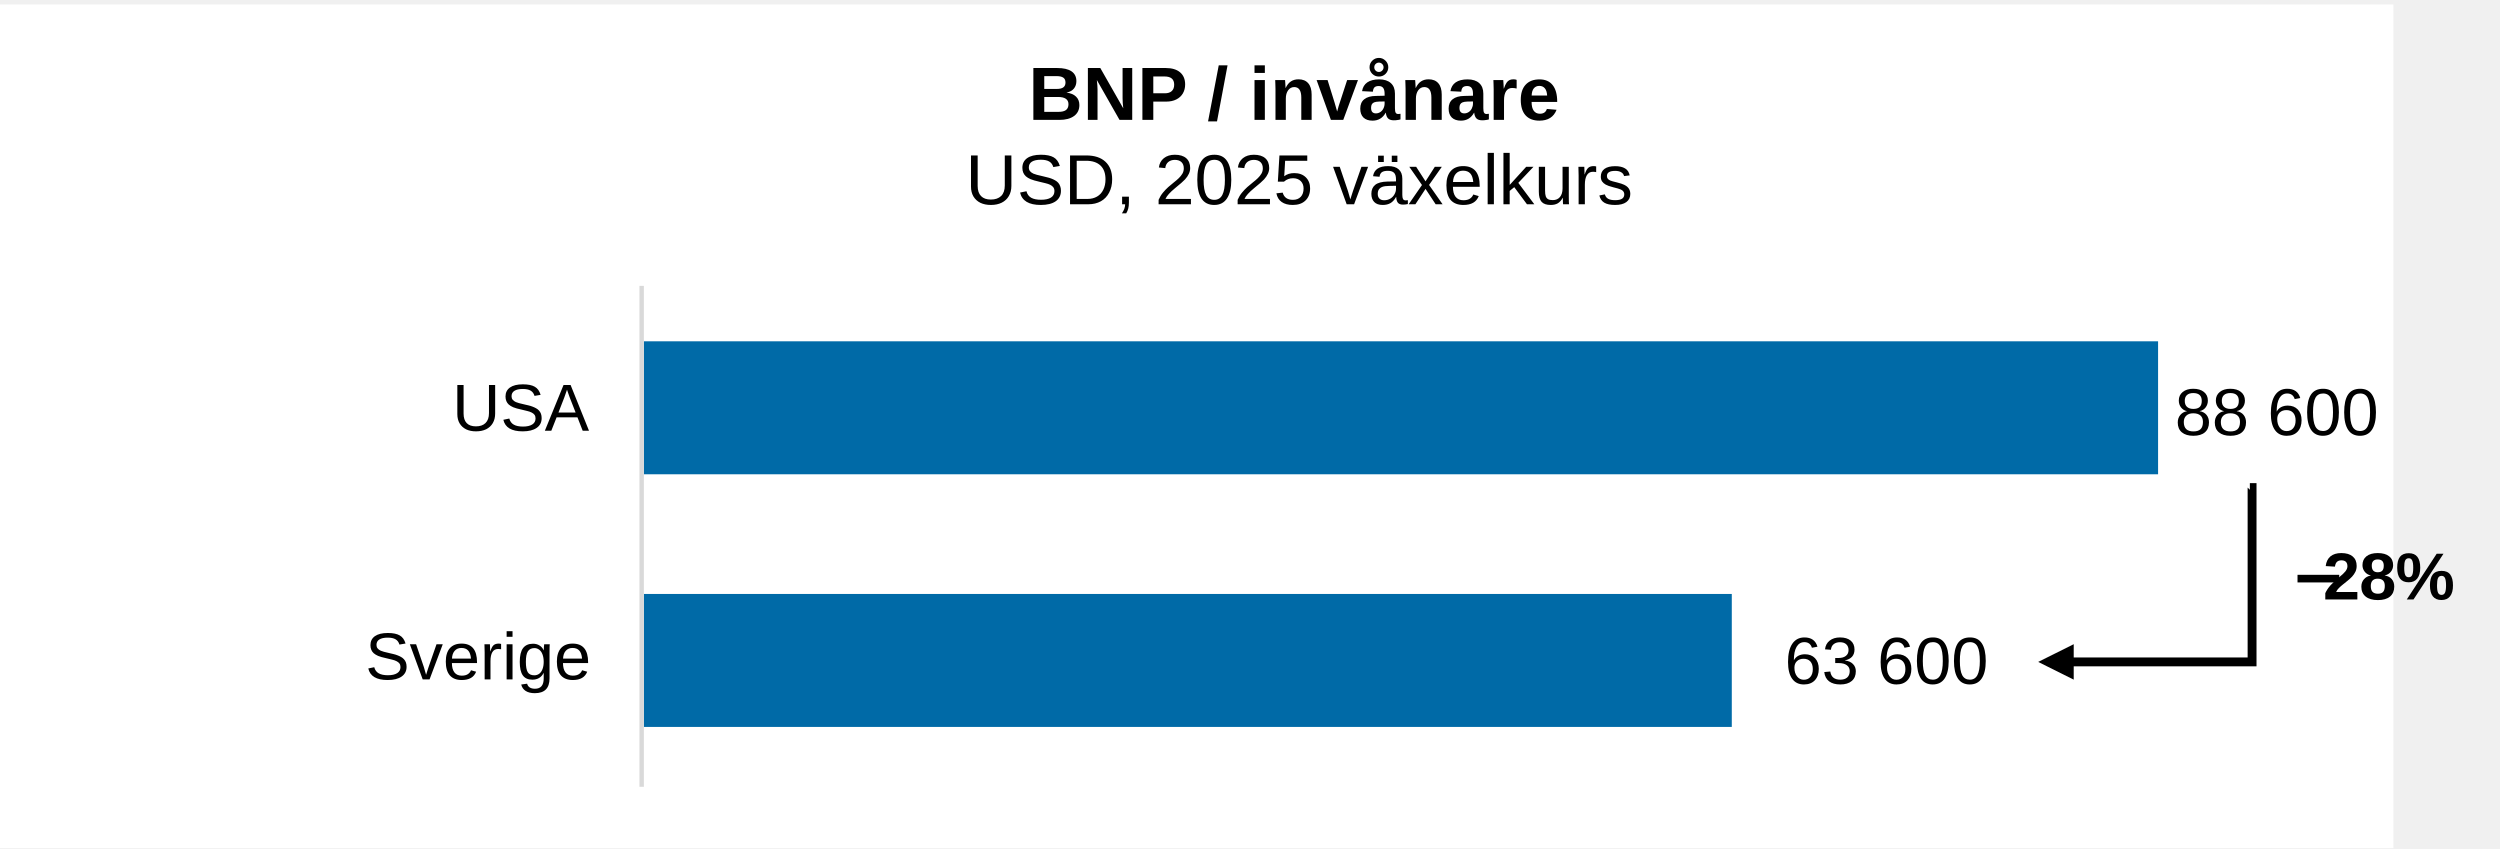
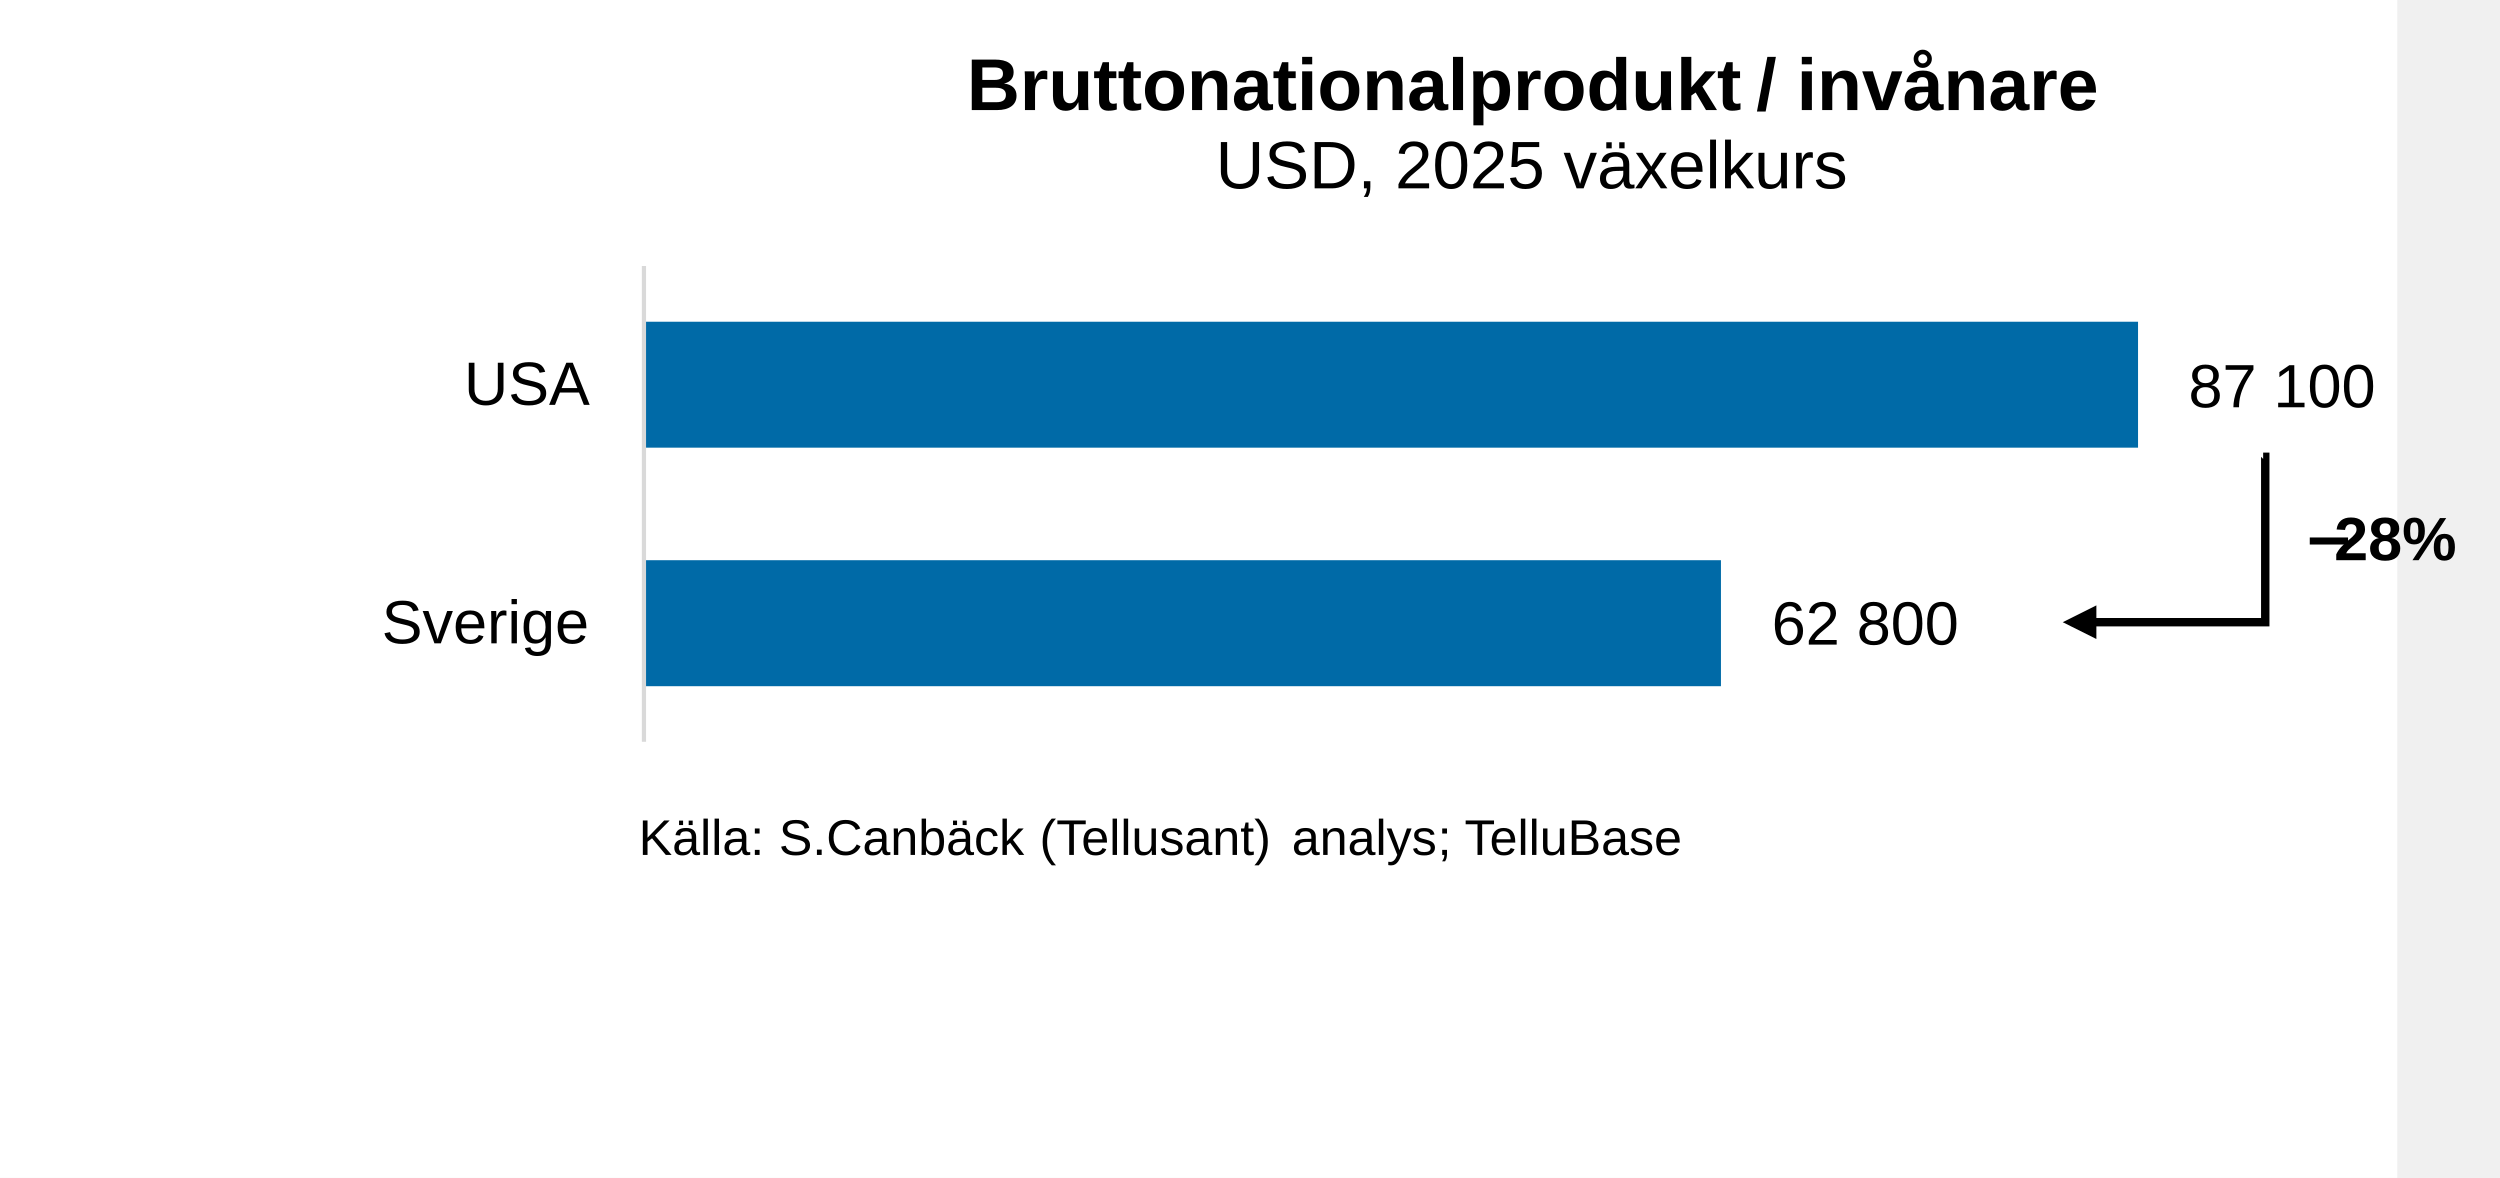
- <svg xmlns="http://www.w3.org/2000/svg" width="563" height="191" xml:space="preserve" overflow="hidden">
+ <svg xmlns="http://www.w3.org/2000/svg" width="2044" height="963" xml:space="preserve" overflow="hidden">
  <defs>
    <clipPath id="clip0">
-       <rect x="69" y="16" width="563" height="191" />
+       <rect x="76" y="510" width="2044" height="963" />
    </clipPath>
    <clipPath id="clip1">
-       <rect x="68" y="16" width="539" height="280" />
+       <rect x="602" y="727" width="1406" height="392" />
    </clipPath>
  </defs>
-   <g clip-path="url(#clip0)" transform="translate(-69 -16)">
-     <text font-family="Arial,Arial_MSFontService,sans-serif" font-weight="700" font-size="19" transform="matrix(1 0 0 0.998201 322.225 40)">BNP </text>
-     <text font-family="Arial,Arial_MSFontService,sans-serif" font-weight="700" font-size="19" transform="matrix(1 0 0 0.998201 367.276 40)">/ </text>
-     <text font-family="Arial,Arial_MSFontService,sans-serif" font-weight="700" font-size="19" transform="matrix(1 0 0 0.998201 376.885 40)">invånare</text>
-     <text font-family="Arial,Arial_MSFontService,sans-serif" font-weight="400" font-size="17" transform="matrix(1 0 0 0.998201 306.305 61)">USD</text>
-     <text font-family="Arial,Arial_MSFontService,sans-serif" font-weight="400" font-size="17" transform="matrix(1 0 0 0.998201 342.198 61)">, </text>
-     <text font-family="Arial,Arial_MSFontService,sans-serif" font-weight="400" font-size="17" transform="matrix(1 0 0 0.998201 351.644 61)">2023 </text>
-     <text font-family="Arial,Arial_MSFontService,sans-serif" font-weight="400" font-size="17" transform="matrix(1 0 0 0.998201 395.971 61)">växelkurs</text>
-     <path d="M11.978 151.727 550.009 151.727 550.009 431.223 11.978 431.223Z" fill="#FFFFFF" transform="matrix(1.0018 0 0 1 57 -134.728)" />
-     <path d="M401.277 314.433 156.718 314.433 156.718 284.487 401.277 284.487ZM497.104 257.536 156.718 257.536 156.718 227.59 497.104 227.59Z" fill="#006AA7" transform="matrix(1.0018 0 0 1 57 -134.728)" />
-     <path d="M0 0 0 112.797" stroke="#D9D9D9" stroke-width="0.998" stroke-linejoin="round" stroke-miterlimit="10" fill="none" fill-rule="evenodd" transform="matrix(1.0018 0 0 -1 213.5 193.181)" />
-     <text font-family="Arial,Arial_MSFontService,sans-serif" font-weight="400" font-size="15" transform="matrix(1 0 0 0.998201 470.9 170)">63 600 </text>
+   <g clip-path="url(#clip0)" transform="translate(-76 -510)">
+     <rect x="76" y="510" width="1960" height="963" fill="#FFFFFF" />
    <g clip-path="url(#clip1)">
-       <text font-family="Arial,Arial_MSFontService,sans-serif" font-weight="400" font-size="15" transform="matrix(1 0 0 0.998201 558.775 114)">88 600 </text>
+       <path d="M1483.05 1071.04 602 1071.04 602 968.032 1483.05 968.032ZM1824.06 876.029 602 876.029 602 773.025 1824.06 773.025Z" fill="#006AA7" />
    </g>
-     <text font-family="Arial,Arial_MSFontService,sans-serif" font-weight="400" font-size="15" transform="matrix(1 0 0 0.998201 151.25 169)">Sverige</text>
-     <text font-family="Arial,Arial_MSFontService,sans-serif" font-weight="400" font-size="15" transform="matrix(1 0 0 0.998201 170.836 113)">USA</text>
-     <text font-family="Arial,Arial_MSFontService,sans-serif" font-weight="700" font-size="17" transform="matrix(1 0 0 0.998201 300.574 43)">BNP </text>
-     <text font-family="Arial,Arial_MSFontService,sans-serif" font-weight="700" font-size="17" transform="matrix(1 0 0 0.998201 340.883 43)">/ </text>
-     <text font-family="Arial,Arial_MSFontService,sans-serif" font-weight="700" font-size="17" transform="matrix(1 0 0 0.998201 350.329 43)">invånare</text>
-     <text font-family="Arial,Arial_MSFontService,sans-serif" font-weight="400" font-size="16" transform="matrix(1 0 0 0.998201 286.434 62)">USD</text>
-     <text font-family="Arial,Arial_MSFontService,sans-serif" font-weight="400" font-size="16" transform="matrix(1 0 0 0.998201 320.215 62)">, </text>
-     <text font-family="Arial,Arial_MSFontService,sans-serif" font-weight="400" font-size="16" transform="matrix(1 0 0 0.998201 329.106 62)">2025 </text>
-     <text font-family="Arial,Arial_MSFontService,sans-serif" font-weight="400" font-size="16" transform="matrix(1 0 0 0.998201 369.145 62)">växelkurs</text>
-     <path d="M0 0.998-0.499 0.998 0.499 0 0.499 39.263-0.499 38.264 40.926 38.264 40.926 40.261-1.497 40.261-1.497-0.998 0-0.998ZM39.595 35.27 47.581 39.263 39.595 43.255Z" transform="matrix(-1.0018 1.22465e-16 1.22686e-16 1 575.667 125.802)" />
-     <text font-family="Calibri,Calibri_MSFontService,sans-serif" font-weight="700" font-size="15" transform="matrix(1 0 0 0.998201 584.808 151)">−</text>
-     <text font-family="Arial,Arial_MSFontService,sans-serif" font-weight="700" font-size="15" transform="matrix(1 0 0 0.998201 592.141 151)">2</text>
-     <text font-family="Arial,Arial_MSFontService,sans-serif" font-weight="700" font-size="15" transform="matrix(1 0 0 0.998201 600.308 151)">8</text>
-     <text font-family="Arial,Arial_MSFontService,sans-serif" font-weight="700" font-size="15" transform="matrix(1 0 0 0.998201 608.474 151)">%</text>
+     <g>
+       <path d="M0 0 0 389" stroke="#D9D9D9" stroke-width="3.438" stroke-linejoin="round" stroke-miterlimit="10" fill="none" fill-rule="evenodd" transform="matrix(1 0 0 -1 602.5 1116.5)" />
+     </g>
+     <g>
+       <text font-family="Arial,Arial_MSFontService,sans-serif" font-weight="400" font-size="50" transform="matrix(1 0 0 1 1524.56 1037)">62 800 </text>
+     </g>
+     <g>
+       <text font-family="Arial,Arial_MSFontService,sans-serif" font-weight="400" font-size="50" transform="matrix(1 0 0 1 1865.31 843)">87 100 </text>
+     </g>
+     <g>
+       <text font-family="Arial,Arial_MSFontService,sans-serif" font-weight="400" font-size="50" transform="matrix(1 0 0 1 388.075 1036)">Sverige</text>
+     </g>
+     <g>
+       <text font-family="Arial,Arial_MSFontService,sans-serif" font-weight="400" font-size="50" transform="matrix(1 0 0 1 455.404 841)">USA</text>
+     </g>
+     <g>
+       <text font-family="Arial,Arial_MSFontService,sans-serif" font-weight="700" font-size="60" transform="matrix(1 0 0 1 866.498 600)">Bruttonationalprodukt</text>
+     </g>
+     <g>
+       <text font-family="Arial,Arial_MSFontService,sans-serif" font-weight="700" font-size="60" transform="matrix(1 0 0 1 1511.88 600)">/ </text>
+     </g>
+     <g>
+       <text font-family="Arial,Arial_MSFontService,sans-serif" font-weight="700" font-size="60" transform="matrix(1 0 0 1 1544.97 600)">invånare</text>
+     </g>
+     <g>
+       <text font-family="Arial,Arial_MSFontService,sans-serif" font-weight="400" font-size="55" transform="matrix(1 0 0 1 1069.93 664)">USD, 2025 </text>
+     </g>
+     <g>
+       <text font-family="Arial,Arial_MSFontService,sans-serif" font-weight="400" font-size="55" transform="matrix(1 0 0 1 1354.28 664)">växelkurs</text>
+     </g>
+     <path d="M0 3.438-1.719 3.438 1.719 0 1.719 135.208-1.719 131.771 140.938 131.771 140.938 138.646-5.156 138.646-5.156-3.438 0-3.438ZM136.354 121.458 163.854 135.208 136.354 148.958Z" transform="matrix(-1 1.22465e-16 1.22465e-16 1 1926.35 883.5)" />
+     <text font-family="Calibri,Calibri_MSFontService,sans-serif" font-weight="700" font-size="50" transform="matrix(1 0 0 1 1959.17 968)">−</text>
+     <text font-family="Arial,Arial_MSFontService,sans-serif" font-weight="700" font-size="50" transform="matrix(1 0 0 1 1984.38 968)">28%</text>
+     <text font-family="Arial,Arial_MSFontService,sans-serif" font-weight="400" font-size="41" transform="matrix(1 0 0 1 598.231 1209)">Källa: </text>
+     <text font-family="Arial,Arial_MSFontService,sans-serif" font-weight="400" font-size="41" transform="matrix(1 0 0 1 712.814 1209)">S.Canbäck</text>
+     <text font-family="Arial,Arial_MSFontService,sans-serif" font-weight="400" font-size="41" transform="matrix(1 0 0 1 925.939 1209)">(Tellusant) </text>
+     <text font-family="Arial,Arial_MSFontService,sans-serif" font-weight="400" font-size="41" transform="matrix(1 0 0 1 1132.19 1209)">analys</text>
+     <text font-family="Arial,Arial_MSFontService,sans-serif" font-weight="400" font-size="41" transform="matrix(1 0 0 1 1251.36 1209)">; TelluBase</text>
  </g>
</svg>
